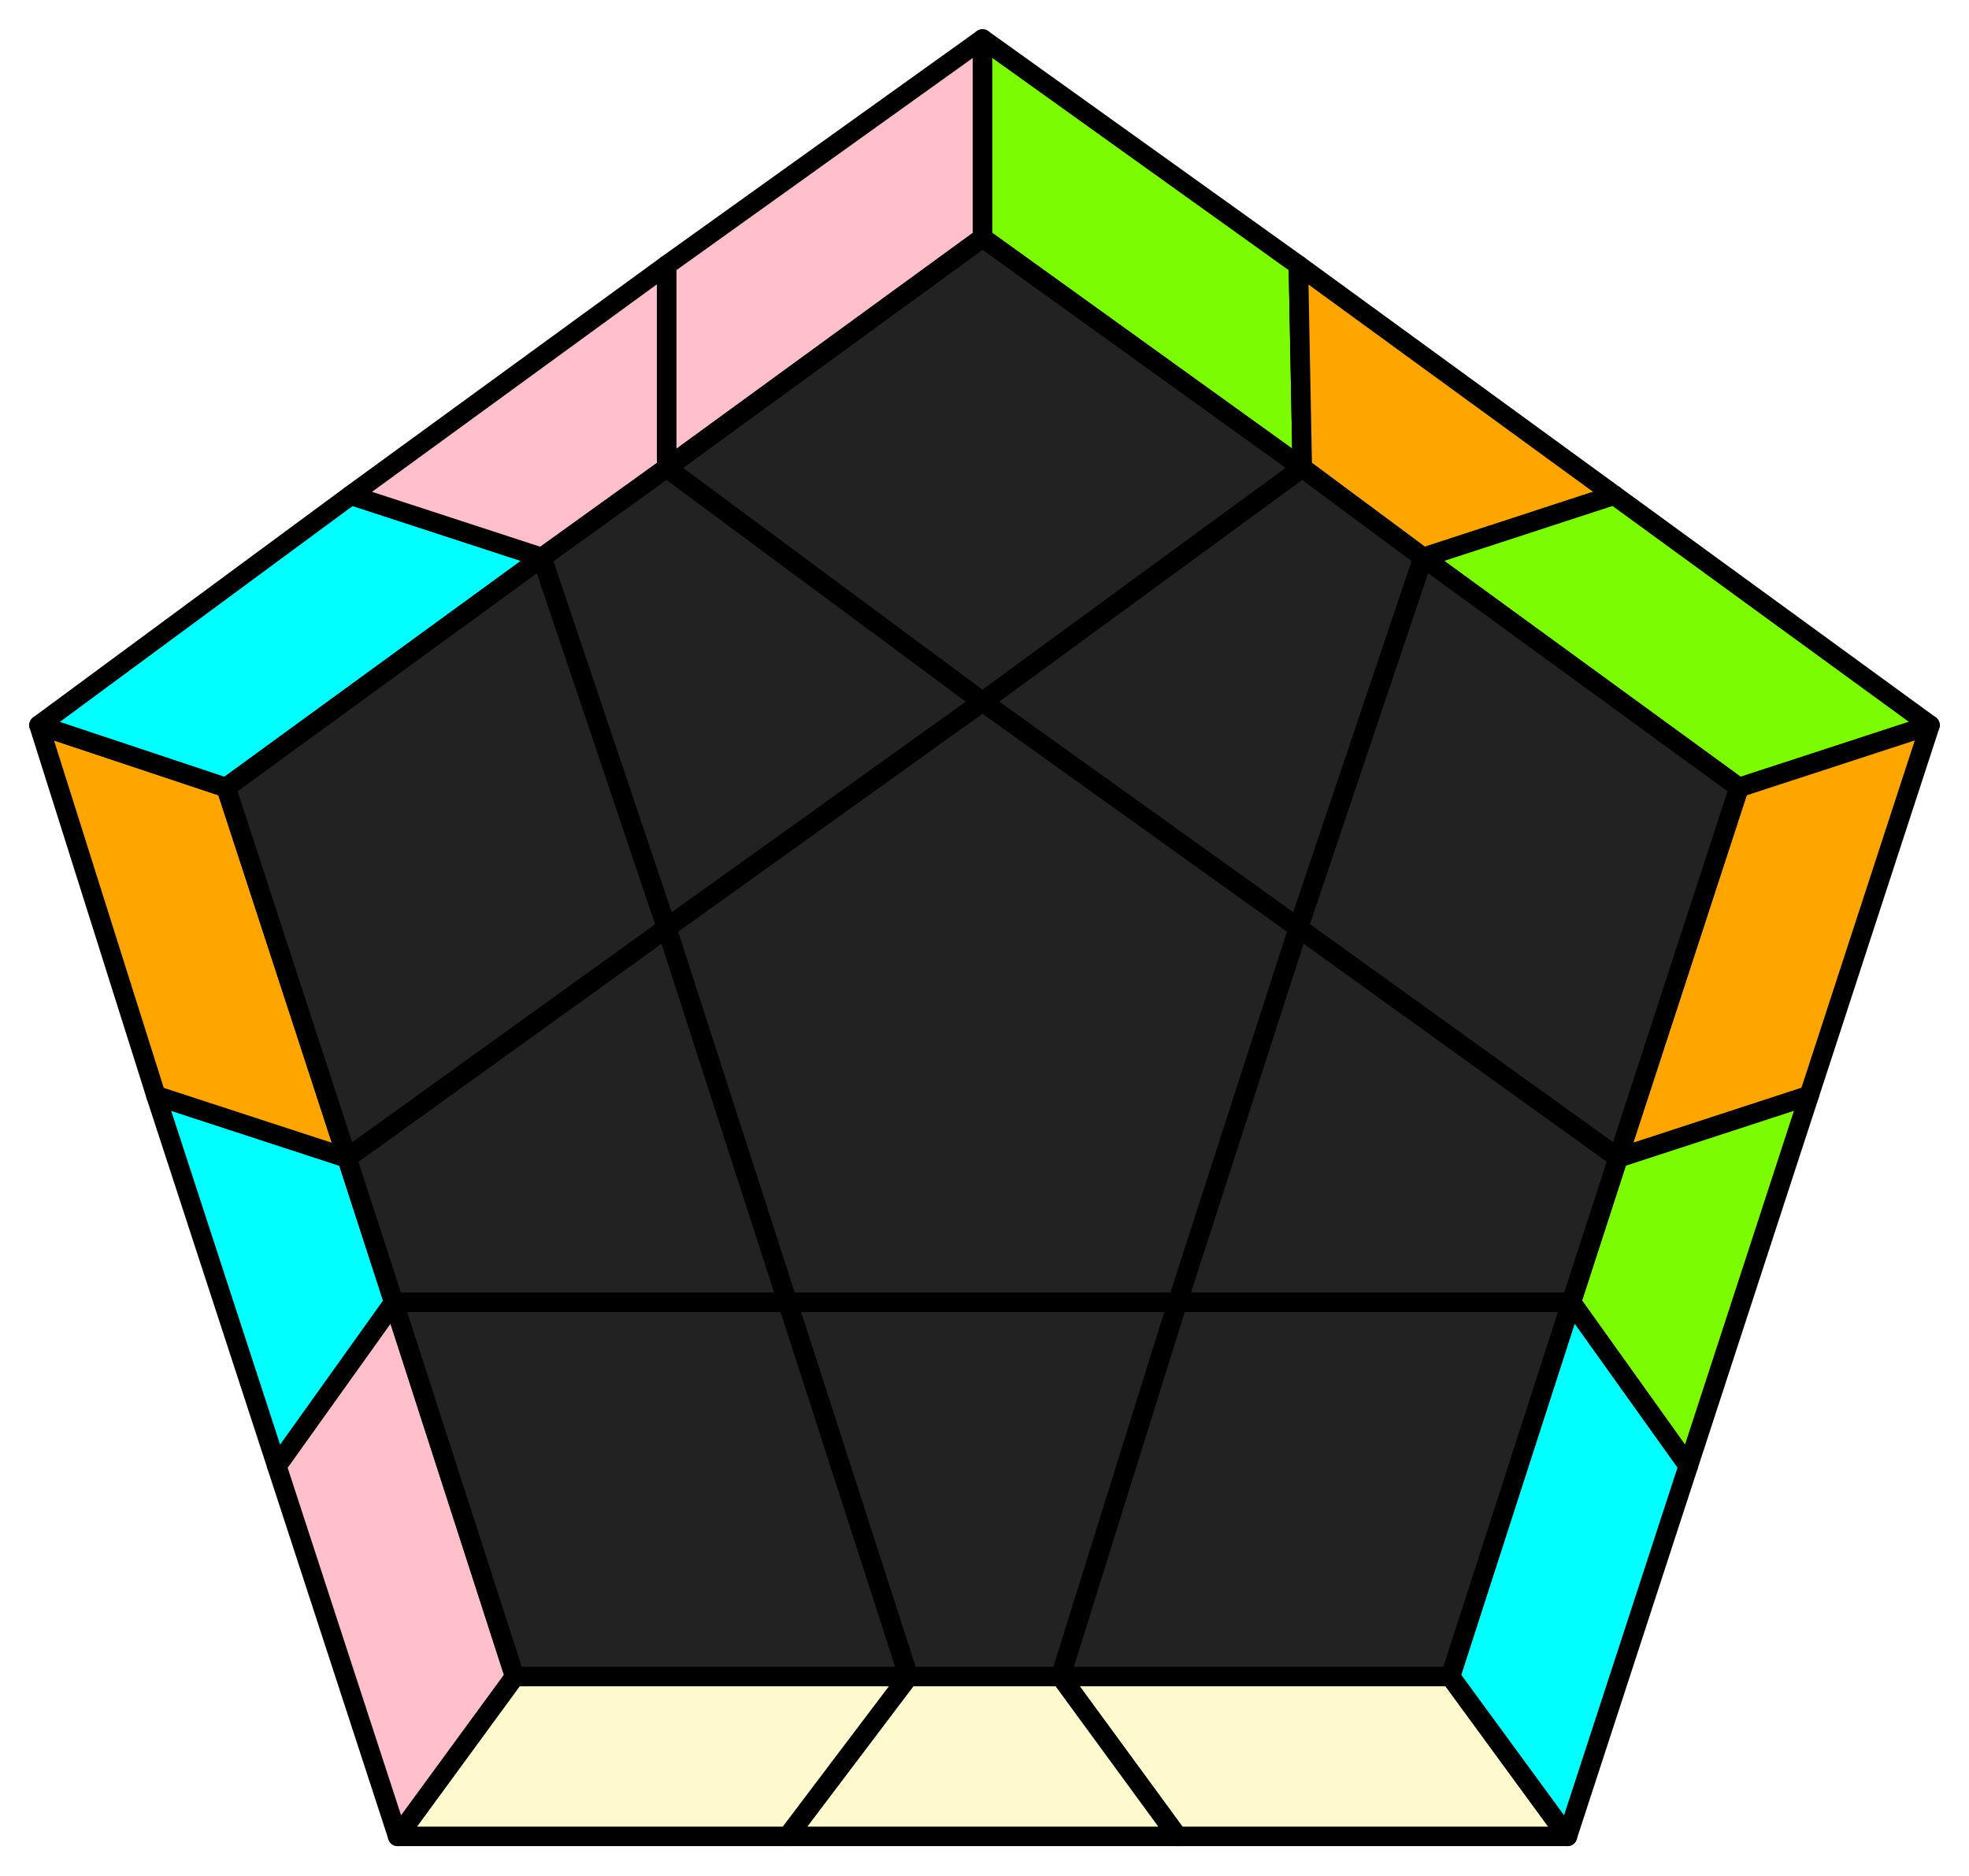
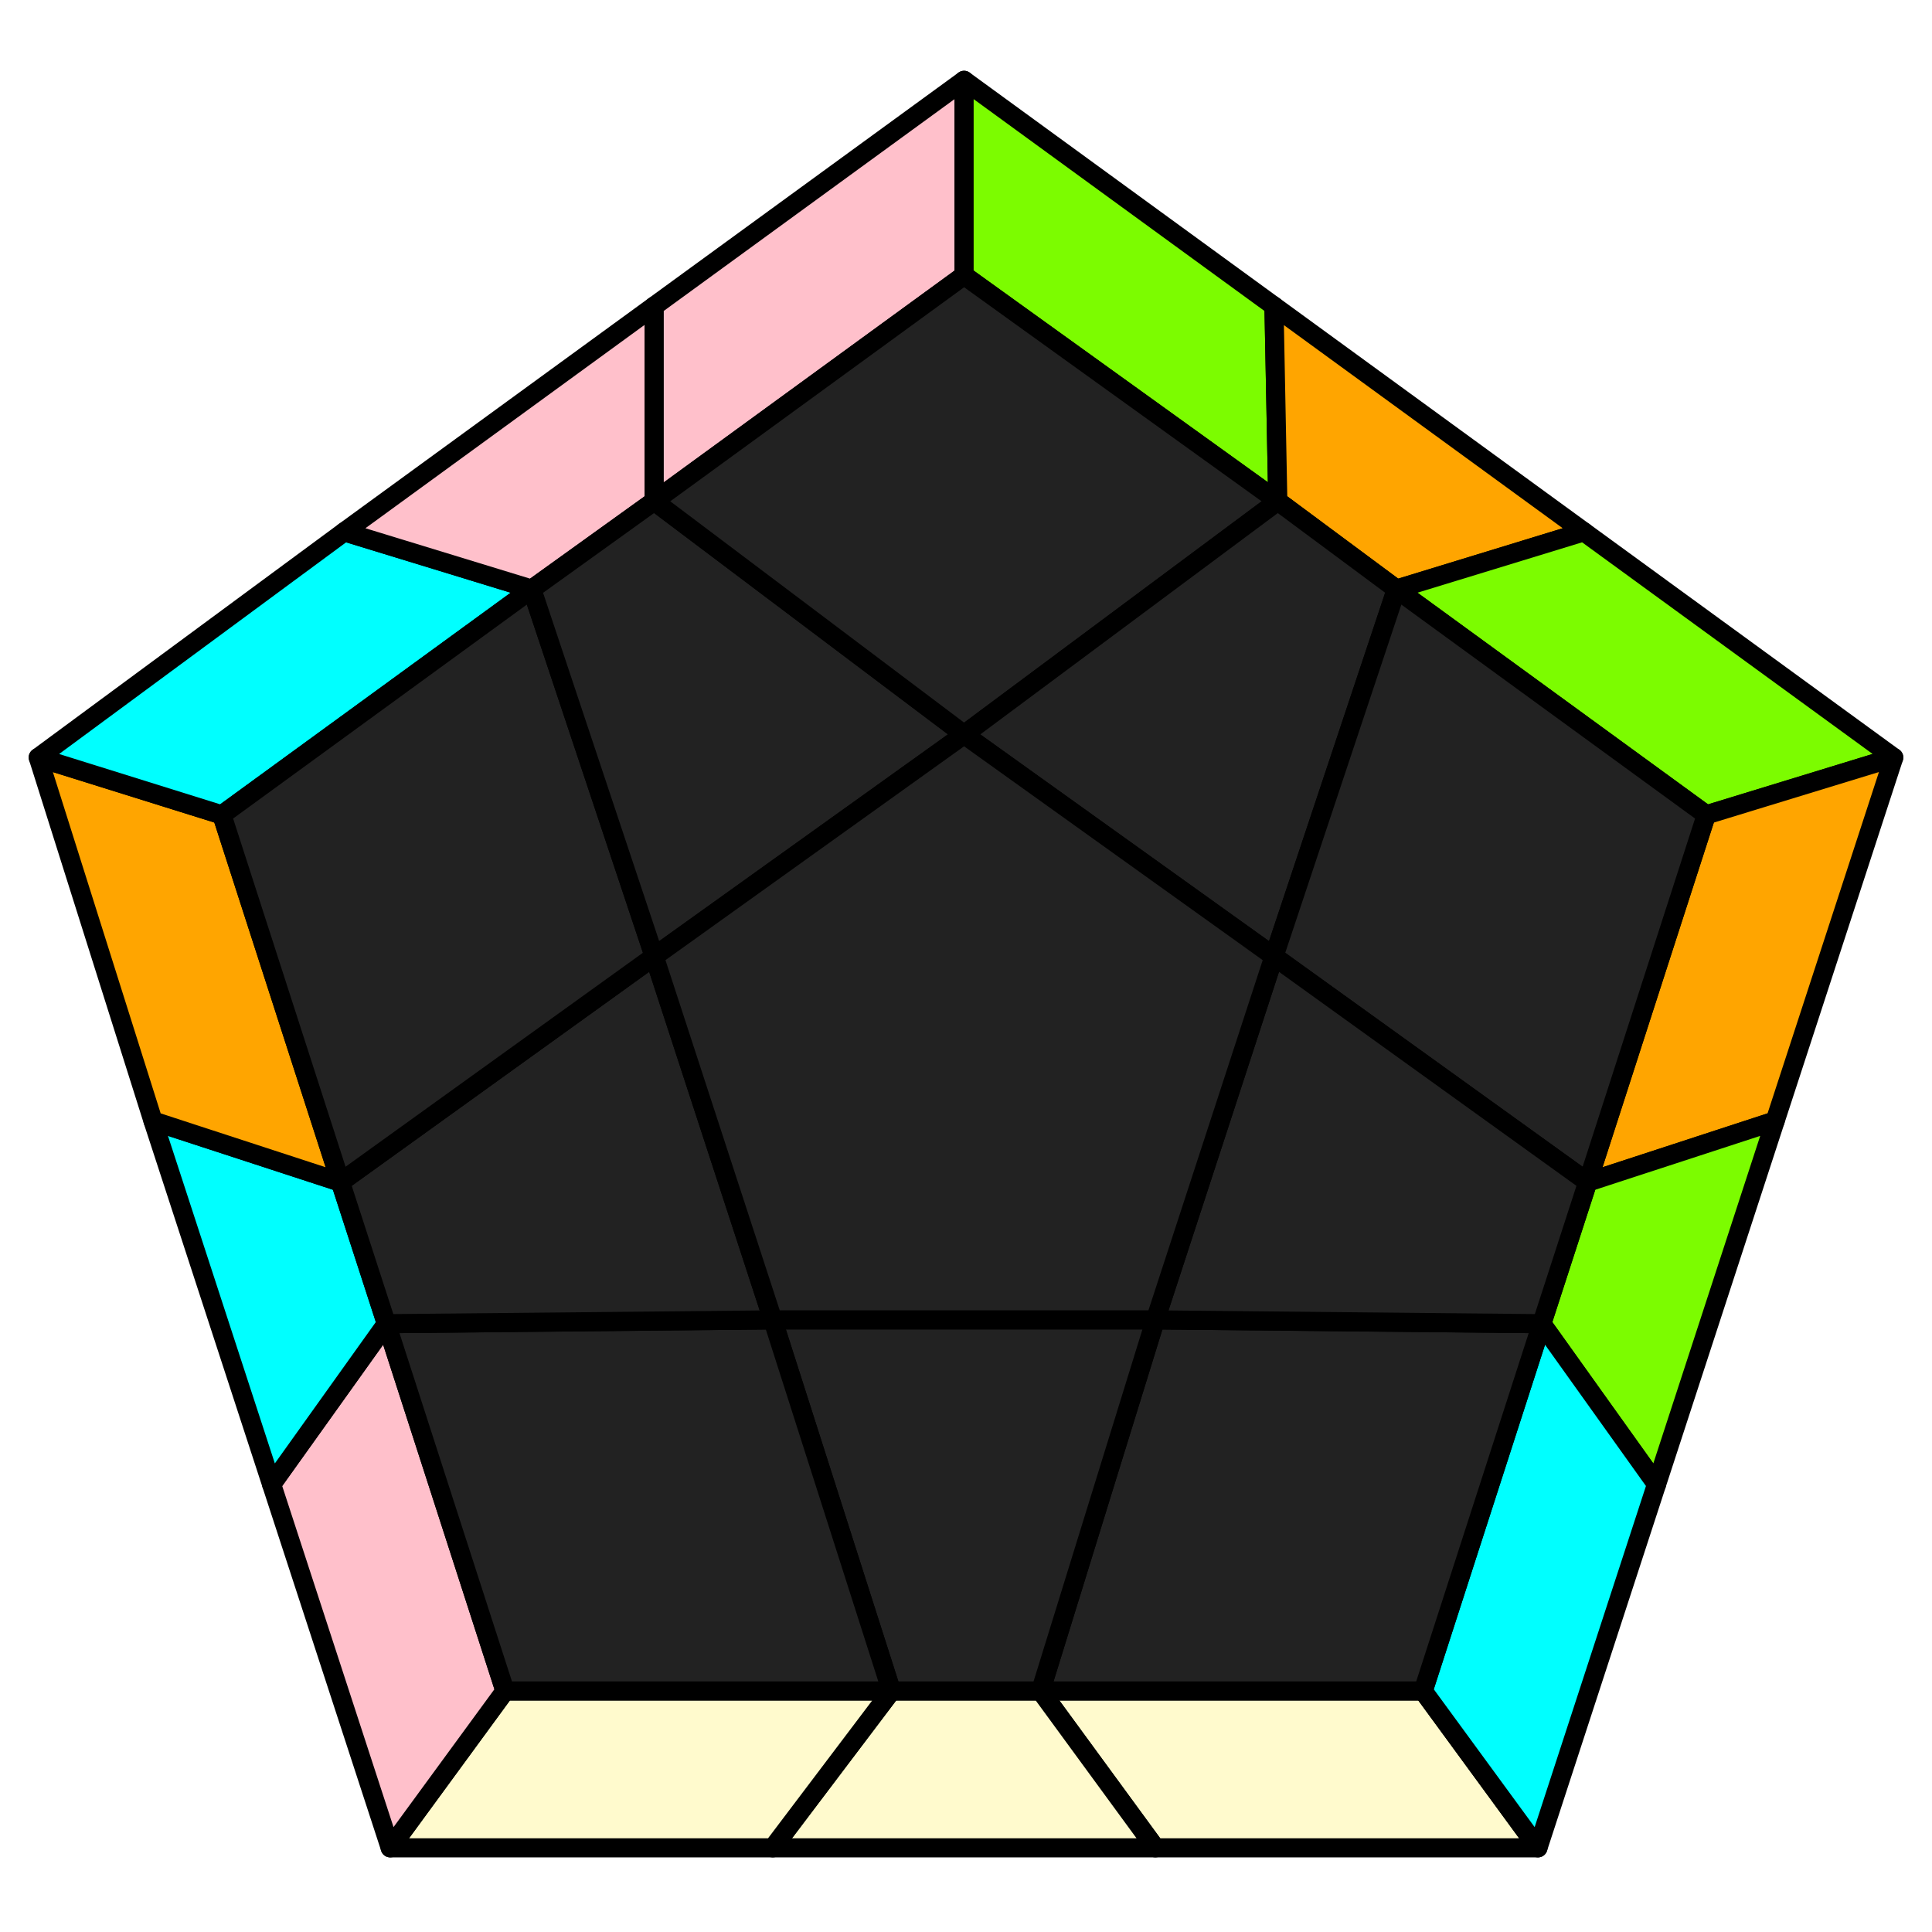
- <svg xmlns="http://www.w3.org/2000/svg" id="31" width="505" height="481">
+ <svg xmlns="http://www.w3.org/2000/svg" id="31" viewBox="0 0 505 505">
  <style>
polygon { stroke: black; stroke-width: 5px; stroke-linejoin: round;}
.green {fill: #7cfc00;}
.orange {fill: #ffa500;}
.blue {fill: #00ffff;}
.beige {fill: #fffacd;}
.pink {fill: #ffc0cb;}
.grey {fill: #222;}
</style>
-   <polygon class="beige" points="402 471 302 471 272 430 372 430" />
-   <polygon class="beige" points="302 471 202 471 233 430 272 430" />
-   <polygon class="beige" points="202 471 102 471 132 430 233 430" />
-   <polygon class="pink" points="102 471 71 376 101 334 132 430" />
-   <polygon class="blue" points="71 376 40 281 89 297 101 334" />
-   <polygon class="orange" points="40 281 10 186 58 202 89 297" />
-   <polygon class="blue" points="10 186 90 127 139 143 58 202" />
-   <polygon class="pink" points="90 127 171 68 171 120 139 143" />
-   <polygon class="pink" points="171 68 252 10 252 61 171 120" />
-   <polygon class="green" points="252 10 333 68 334 120 252 61" />
-   <polygon class="orange" points="333 68 414 127 365 143 334 120" />
-   <polygon class="green" points="414 127 495 186 446 202 365 143" />
-   <polygon class="orange" points="495 186 464 281 415 297 446 202" />
-   <polygon class="green" points="464 281 433 376 403 334 415 297" />
-   <polygon class="blue" points="433 376 402 471 372 430 403 334" />
-   <polygon class="grey" points="372 430 272 430 302 334 403 334" />
-   <polygon class="grey" points="272 430 233 430 202 334 302 334" />
-   <polygon class="grey" points="132 430 101 334 202 334 233 430" />
-   <polygon class="grey" points="101 334 89 297 171 238 202 334" />
-   <polygon class="grey" points="58 202 139 143 171 238 89 297" />
-   <polygon class="grey" points="139 143 171 120 252 180 171 238" />
-   <polygon class="grey" points="252 61 334 120 252 180 171 120" />
-   <polygon class="grey" points="334 120 365 143 333 238 252 180" />
-   <polygon class="grey" points="446 202 415 297 333 238 365 143" />
-   <polygon class="grey" points="415 297 403 334 302 334 333 238" />
-   <polygon class="grey" points="302 334 202 334 171 238 252 180 333 238" />
+   <polygon class="beige" points="402 483 302 483 272 442 372 442" />
+   <polygon class="beige" points="302 483 202 483 233 442 272 442" />
+   <polygon class="beige" points="202 483 102 483 132 442 233 442" />
+   <polygon class="pink" points="102 483 71 388 101 346 132 442" />
+   <polygon class="blue" points="71 388 40 293 89 309 101 346" />
+   <polygon class="orange" points="40 293 10 198 58 213 89 309" />
+   <polygon class="blue" points="10 198 90 139 139 154 58 213" />
+   <polygon class="pink" points="90 139 171 80 171 131 139 154" />
+   <polygon class="pink" points="171 80 252 21 252 72 171 131" />
+   <polygon class="green" points="252 21 333 80 334 131 252 72" />
+   <polygon class="orange" points="333 80 414 139 365 154 334 131" />
+   <polygon class="green" points="414 139 495 198 446 213 365 154" />
+   <polygon class="orange" points="495 198 464 293 415 309 446 213" />
+   <polygon class="green" points="464 293 433 388 403 346 415 309" />
+   <polygon class="blue" points="433 388 402 483 372 442 403 346" />
+   <polygon class="grey" points="372 442 272 442 302 345 403 346" />
+   <polygon class="grey" points="272 442 233 442 202 345 302 345" />
+   <polygon class="grey" points="132 442 101 346 202 345 233 442" />
+   <polygon class="grey" points="101 346 89 309 171 250 202 345" />
+   <polygon class="grey" points="58 213 139 154 171 250 89 309" />
+   <polygon class="grey" points="139 154 171 131 252 192 171 250" />
+   <polygon class="grey" points="252 72 334 131 252 192 171 131" />
+   <polygon class="grey" points="334 131 365 154 333 250 252 192" />
+   <polygon class="grey" points="446 213 415 309 333 250 365 154" />
+   <polygon class="grey" points="415 309 403 346 302 345 333 250" />
+   <polygon class="grey" points="302 345 202 345 171 250 252 192 333 250" />
</svg>
